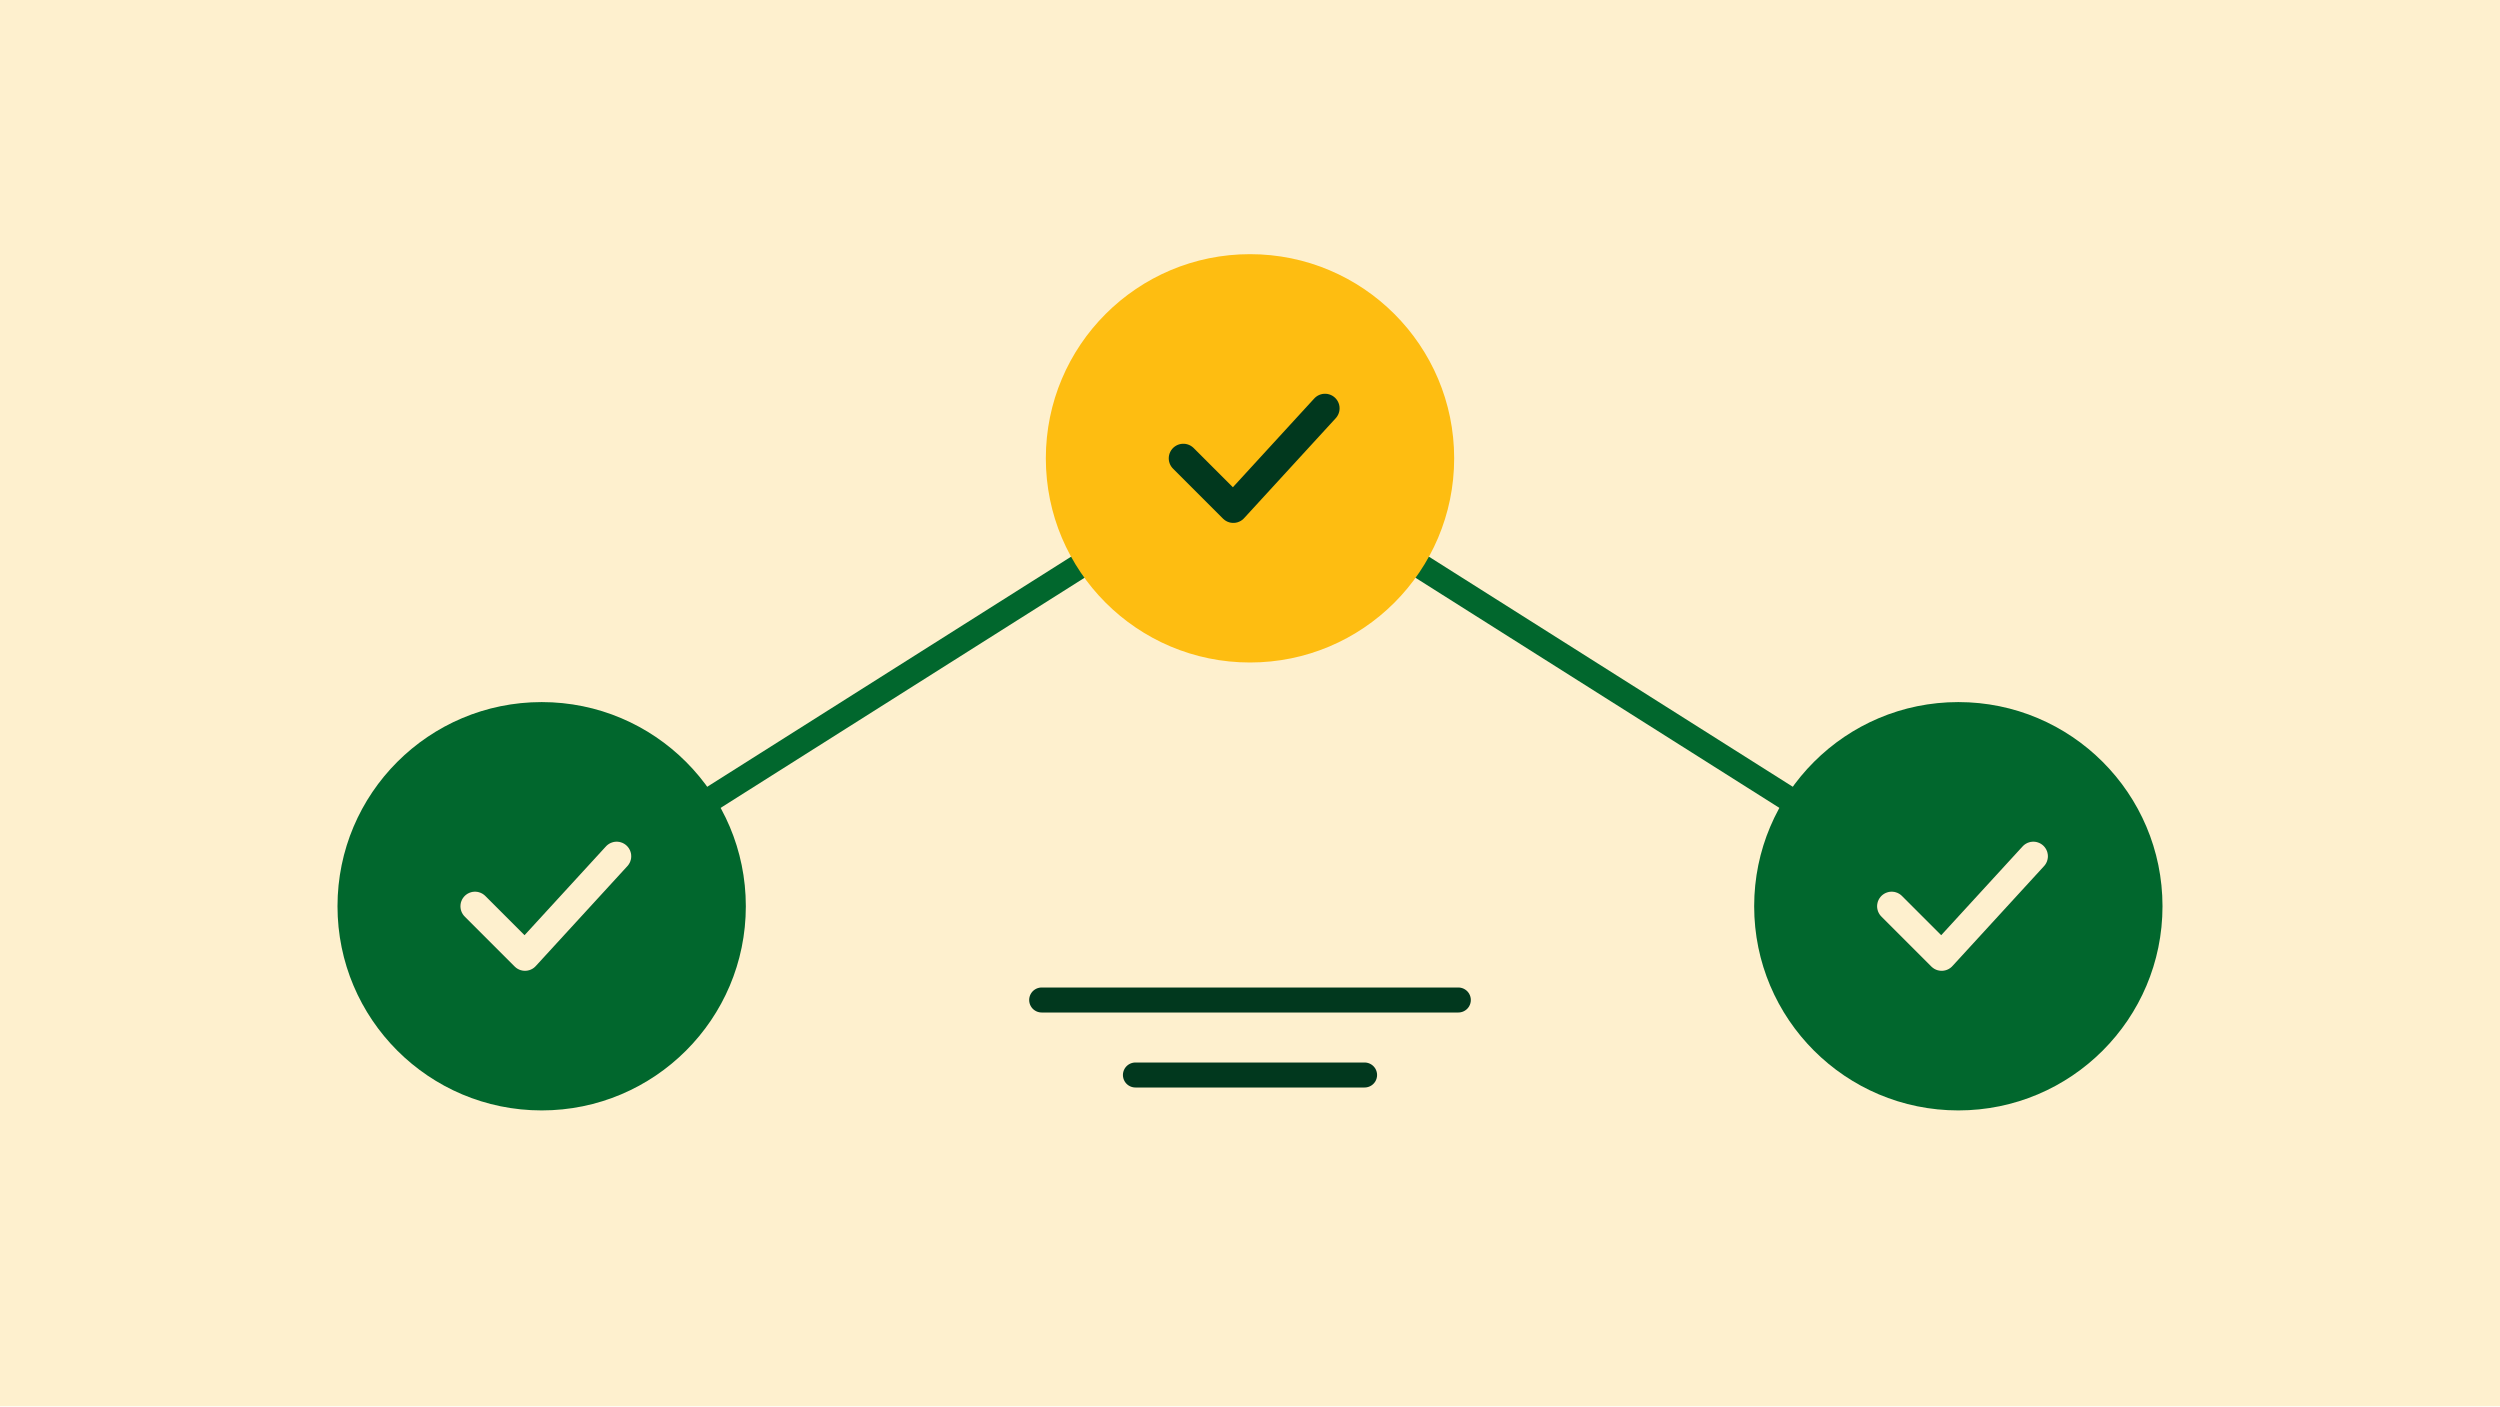
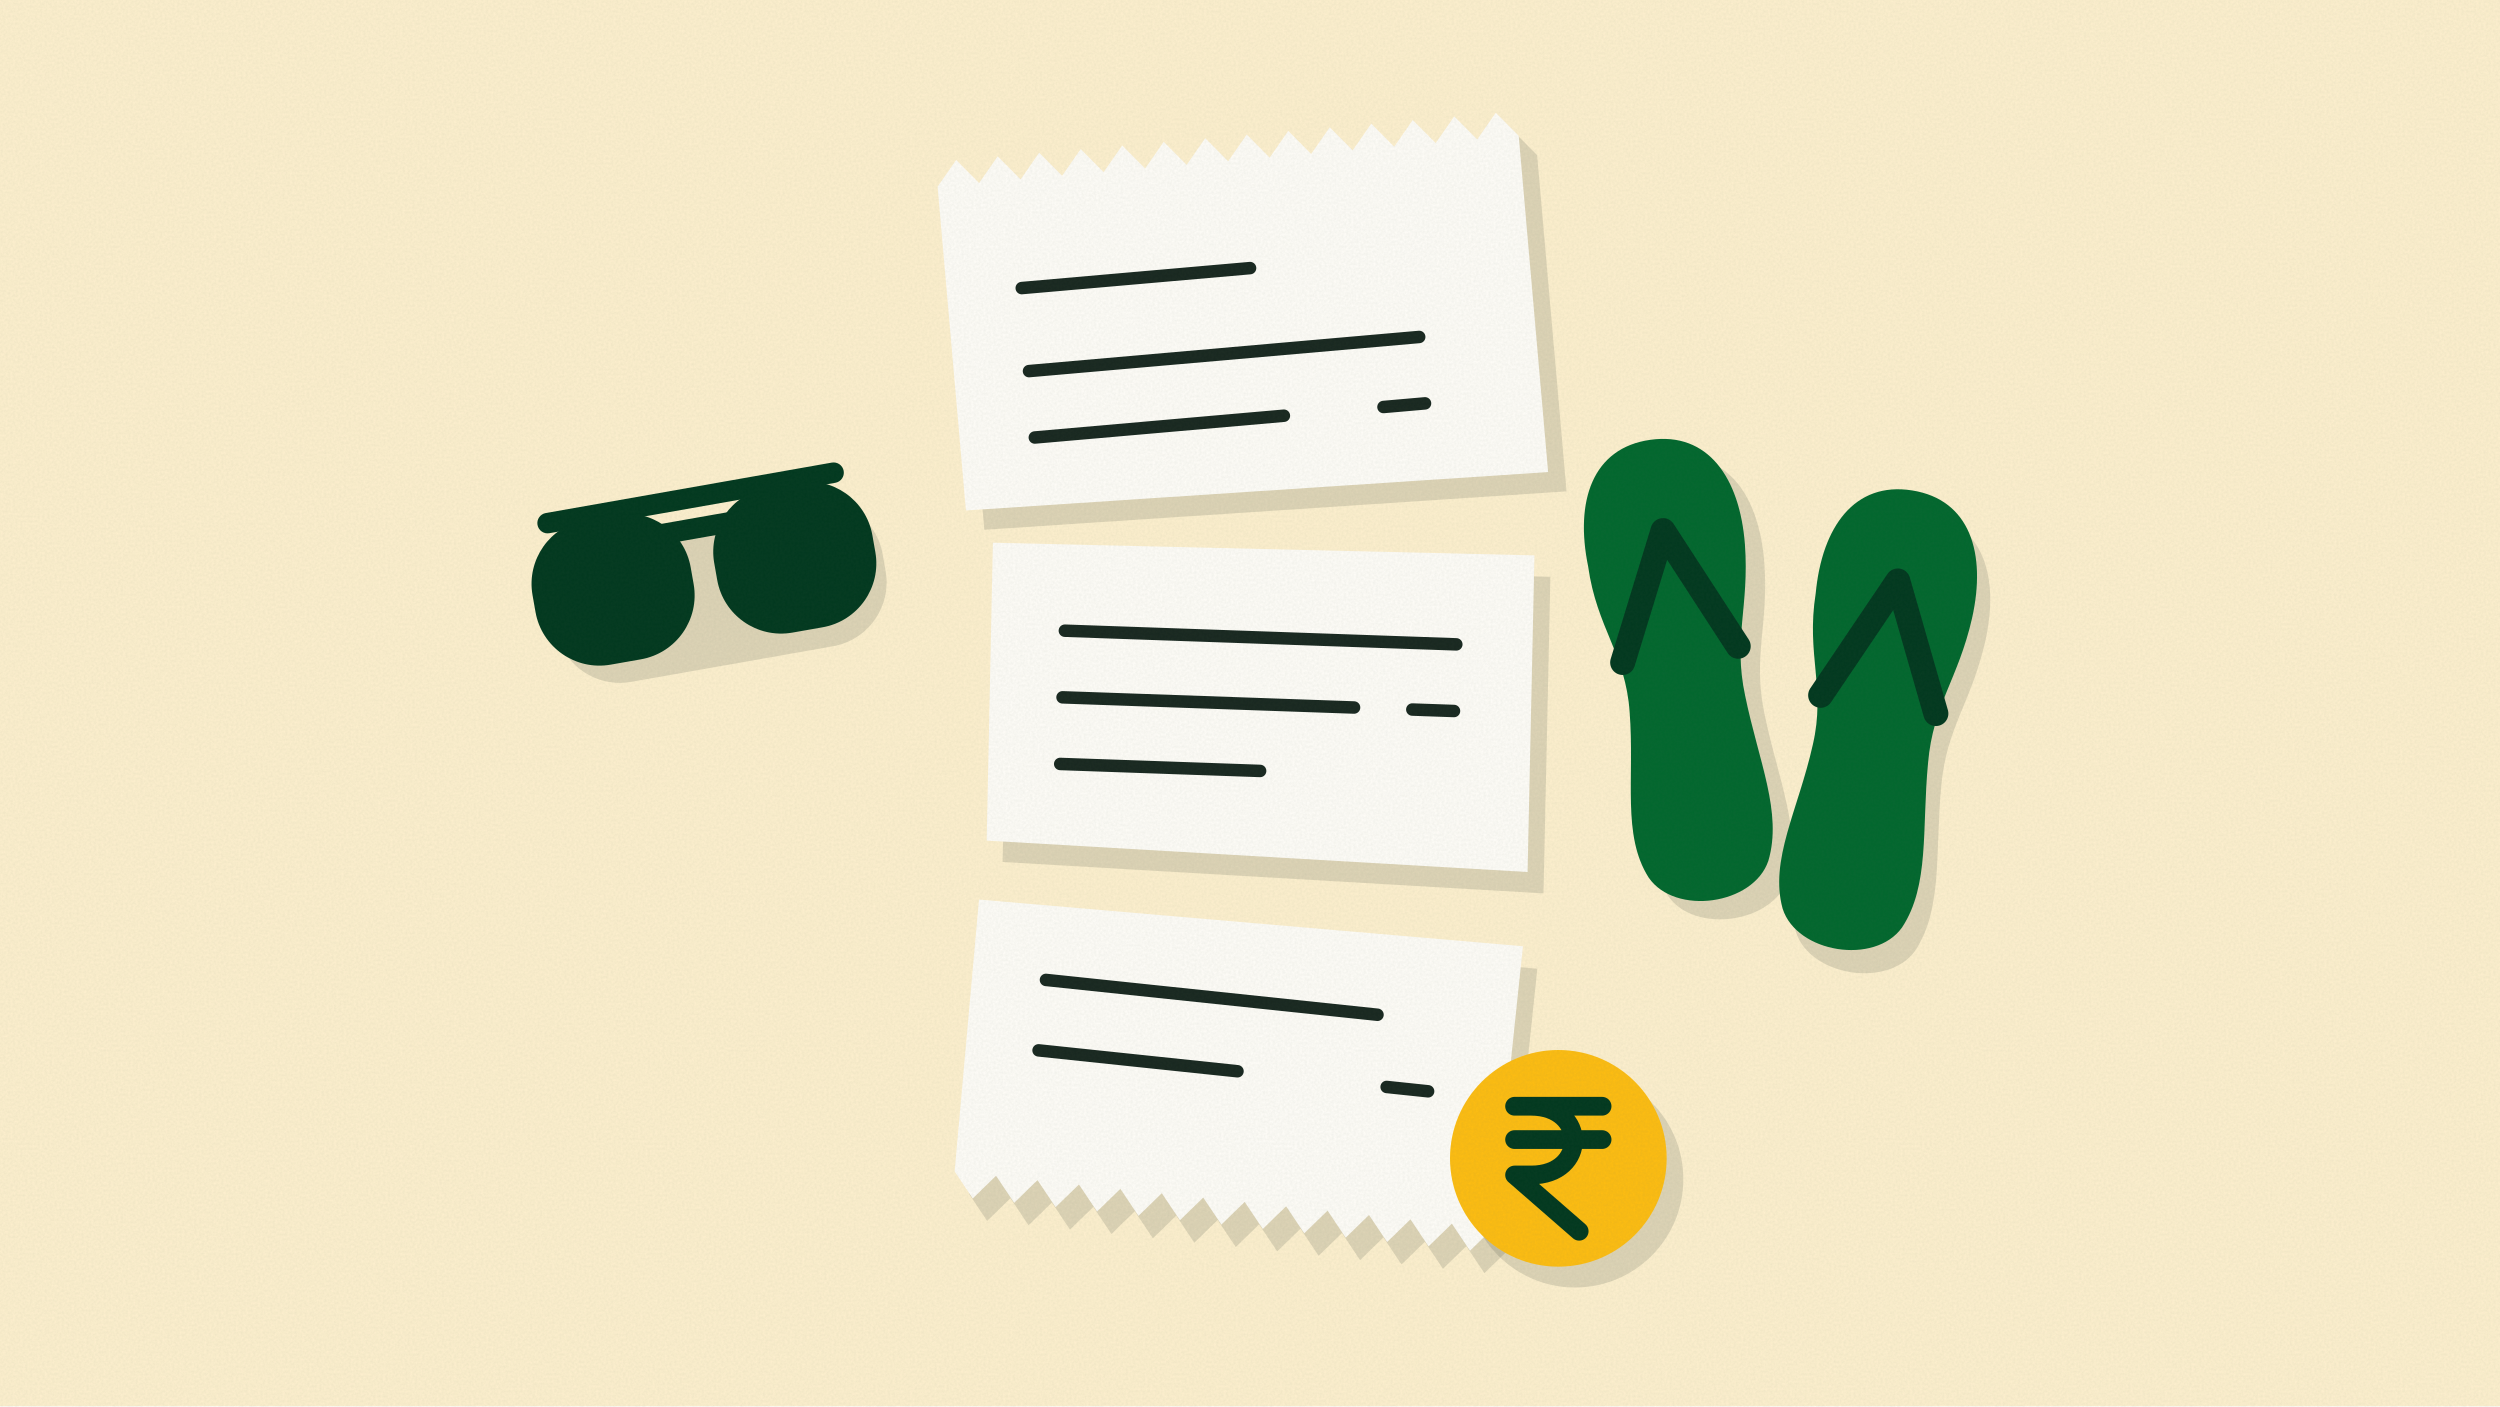
<svg xmlns="http://www.w3.org/2000/svg" width="1200" height="675" viewBox="0 0 1200 675">
-   <rect width="1200" height="675" fill="#fef0ce" />
-   <path d="M260 435L600 220l340 215" fill="none" stroke="#01672d" stroke-width="12" stroke-linecap="round" />
-   <circle cx="260" cy="435" r="98" fill="#01672d" />
-   <circle cx="940" cy="435" r="98" fill="#01672d" />
-   <circle cx="600" cy="220" r="98" fill="#febd11" />
-   <path d="M228 435l24 24 44-48m612 24 24 24 44-48M568 220l24 24 44-48" fill="none" stroke="#01381e" stroke-width="14" stroke-linecap="round" stroke-linejoin="round" />
-   <path d="M228 435l24 24 44-48m612 24 24 24 44-48" fill="none" stroke="#fef0ce" stroke-width="14" stroke-linecap="round" stroke-linejoin="round" />
-   <path d="M500 480h200m-155 36h110" stroke="#01381e" stroke-width="12" stroke-linecap="round" />
+   <style>.bg{fill:#fef0ce}.pa{fill:#fffdf8}.fo{fill:#01381e}.ja{fill:#01672d}.ma{fill:#febd11}.sh{fill:#18271f;fill-opacity:.14}.ln{fill:none;stroke:#18271f;stroke-width:6;stroke-linecap:round}.st{fill:none;stroke:#01381e;stroke-width:12;stroke-linecap:round;stroke-linejoin:round}.rp{fill:none;stroke:#01381e;stroke-width:9;stroke-linecap:round;stroke-linejoin:round}
+ @media (prefers-color-scheme:dark){.bg{fill:#14271c}.pa{fill:#efe9db}.fo{fill:#2c5a3e}.st{stroke:#14271c}.sh{fill:#000;fill-opacity:.4}}</style>
+   <defs>
+     <filter id="grain" x="0" y="0" width="100%" height="100%">
+       <feTurbulence type="fractalNoise" baseFrequency=".85" numOctaves="2" seed="7" stitchTiles="stitch" />
+       <feColorMatrix values="0 0 0 0 .09 0 0 0 0 .15 0 0 0 0 .12 0 0 0 .55 0" />
+     </filter>
+     <path id="top" d="M0 14l10-12 10 12 10-12 10 12 10-12 10 12 10-12 10 12 10-12 10 12 10-12 10 12 10-12 10 12 10-12 10 12 10-12 10 12 10-12 10 12 10-12 10 12 10-12 10 12 10-12 10 12 10-12 10 12V176L0 170z" />
+     <path id="mid" d="M0 3L260 0 262 152 2 146z" />
+     <path id="end" d="M0 5L262 0V136l-10 12-10-12-10 12-10-12-10 12-10-12-10 12-10-12-10 12-10-12-10 12-10-12-10 12-10-12-10 12-10-12-10 12-10-12-10 12-10-12-10 12-10-12-10 12-10-12-10 12-10-12z" />
+     <path id="sole" d="M38 0C66 0 78 24 76 56 74 86 64 100 66 128 68 160 76 186 66 208 56 228 18 228 8 208-2 186 8 160 10 128 12 100 0 86 0 56-2 24 10 0 38 0z" />
+   </defs>
+   <rect class="bg" width="1200" height="675" />
+   <g transform="translate(124 30) scale(.82) rotate(-10 262 300)">
+     <rect class="sh" x="170" y="268" width="196" height="86" rx="38" />
+     <rect class="fo" x="160" y="256" width="94" height="86" rx="38" />
+     <rect class="fo" x="268" y="256" width="94" height="86" rx="38" />
+     <rect class="fo" x="232" y="266" width="58" height="12" rx="6" />
+     <rect class="fo" x="170" y="248" width="182" height="12" rx="6" />
+   </g>
+   <g transform="translate(770 210) rotate(-8 38 114)">
+     <use class="sh" href="#sole" x="8" y="10" />
+     <use class="ja" href="#sole" />
+     <path class="st" d="M10 104L38 44 66 104" />
+   </g>
+   <g transform="translate(862 234) rotate(9 38 114)">
+     <use class="sh" href="#sole" x="8" y="10" />
+     <use class="ja" href="#sole" />
+     <path class="st" d="M10 104L38 44 66 104" />
+   </g>
+   <g transform="translate(456 64) rotate(-5 130 88)">
+     <use class="sh" href="#top" x="8" y="10" />
+     <use class="pa" href="#top" />
+     <path class="ln" d="M36 66h110M36 106h188M36 138h120m48 0h20" />
+   </g>
+   <g transform="translate(474 262) rotate(2 130 75)">
+     <use class="sh" href="#mid" x="8" y="10" />
+     <use class="pa" href="#mid" />
+     <path class="ln" d="M36 44h188M36 76h140m28 0h20M36 108h96" />
+   </g>
+   <g transform="translate(462 440) rotate(6 130 74)">
+     <use class="sh" href="#end" x="8" y="10" />
+     <use class="pa" href="#end" />
+     <path class="ln" d="M36 40h160M36 74h96m72 0h20" />
+   </g>
+   <circle class="sh" cx="756" cy="566" r="52" />
+   <circle class="ma" cx="748" cy="556" r="52" />
+   <path class="rp" d="M727 531h42M727 547h42M735 531c27 0 27 33 0 33h-8l31 27" />
+   <rect width="1200" height="675" filter="url(#grain)" opacity=".16" />
</svg>
